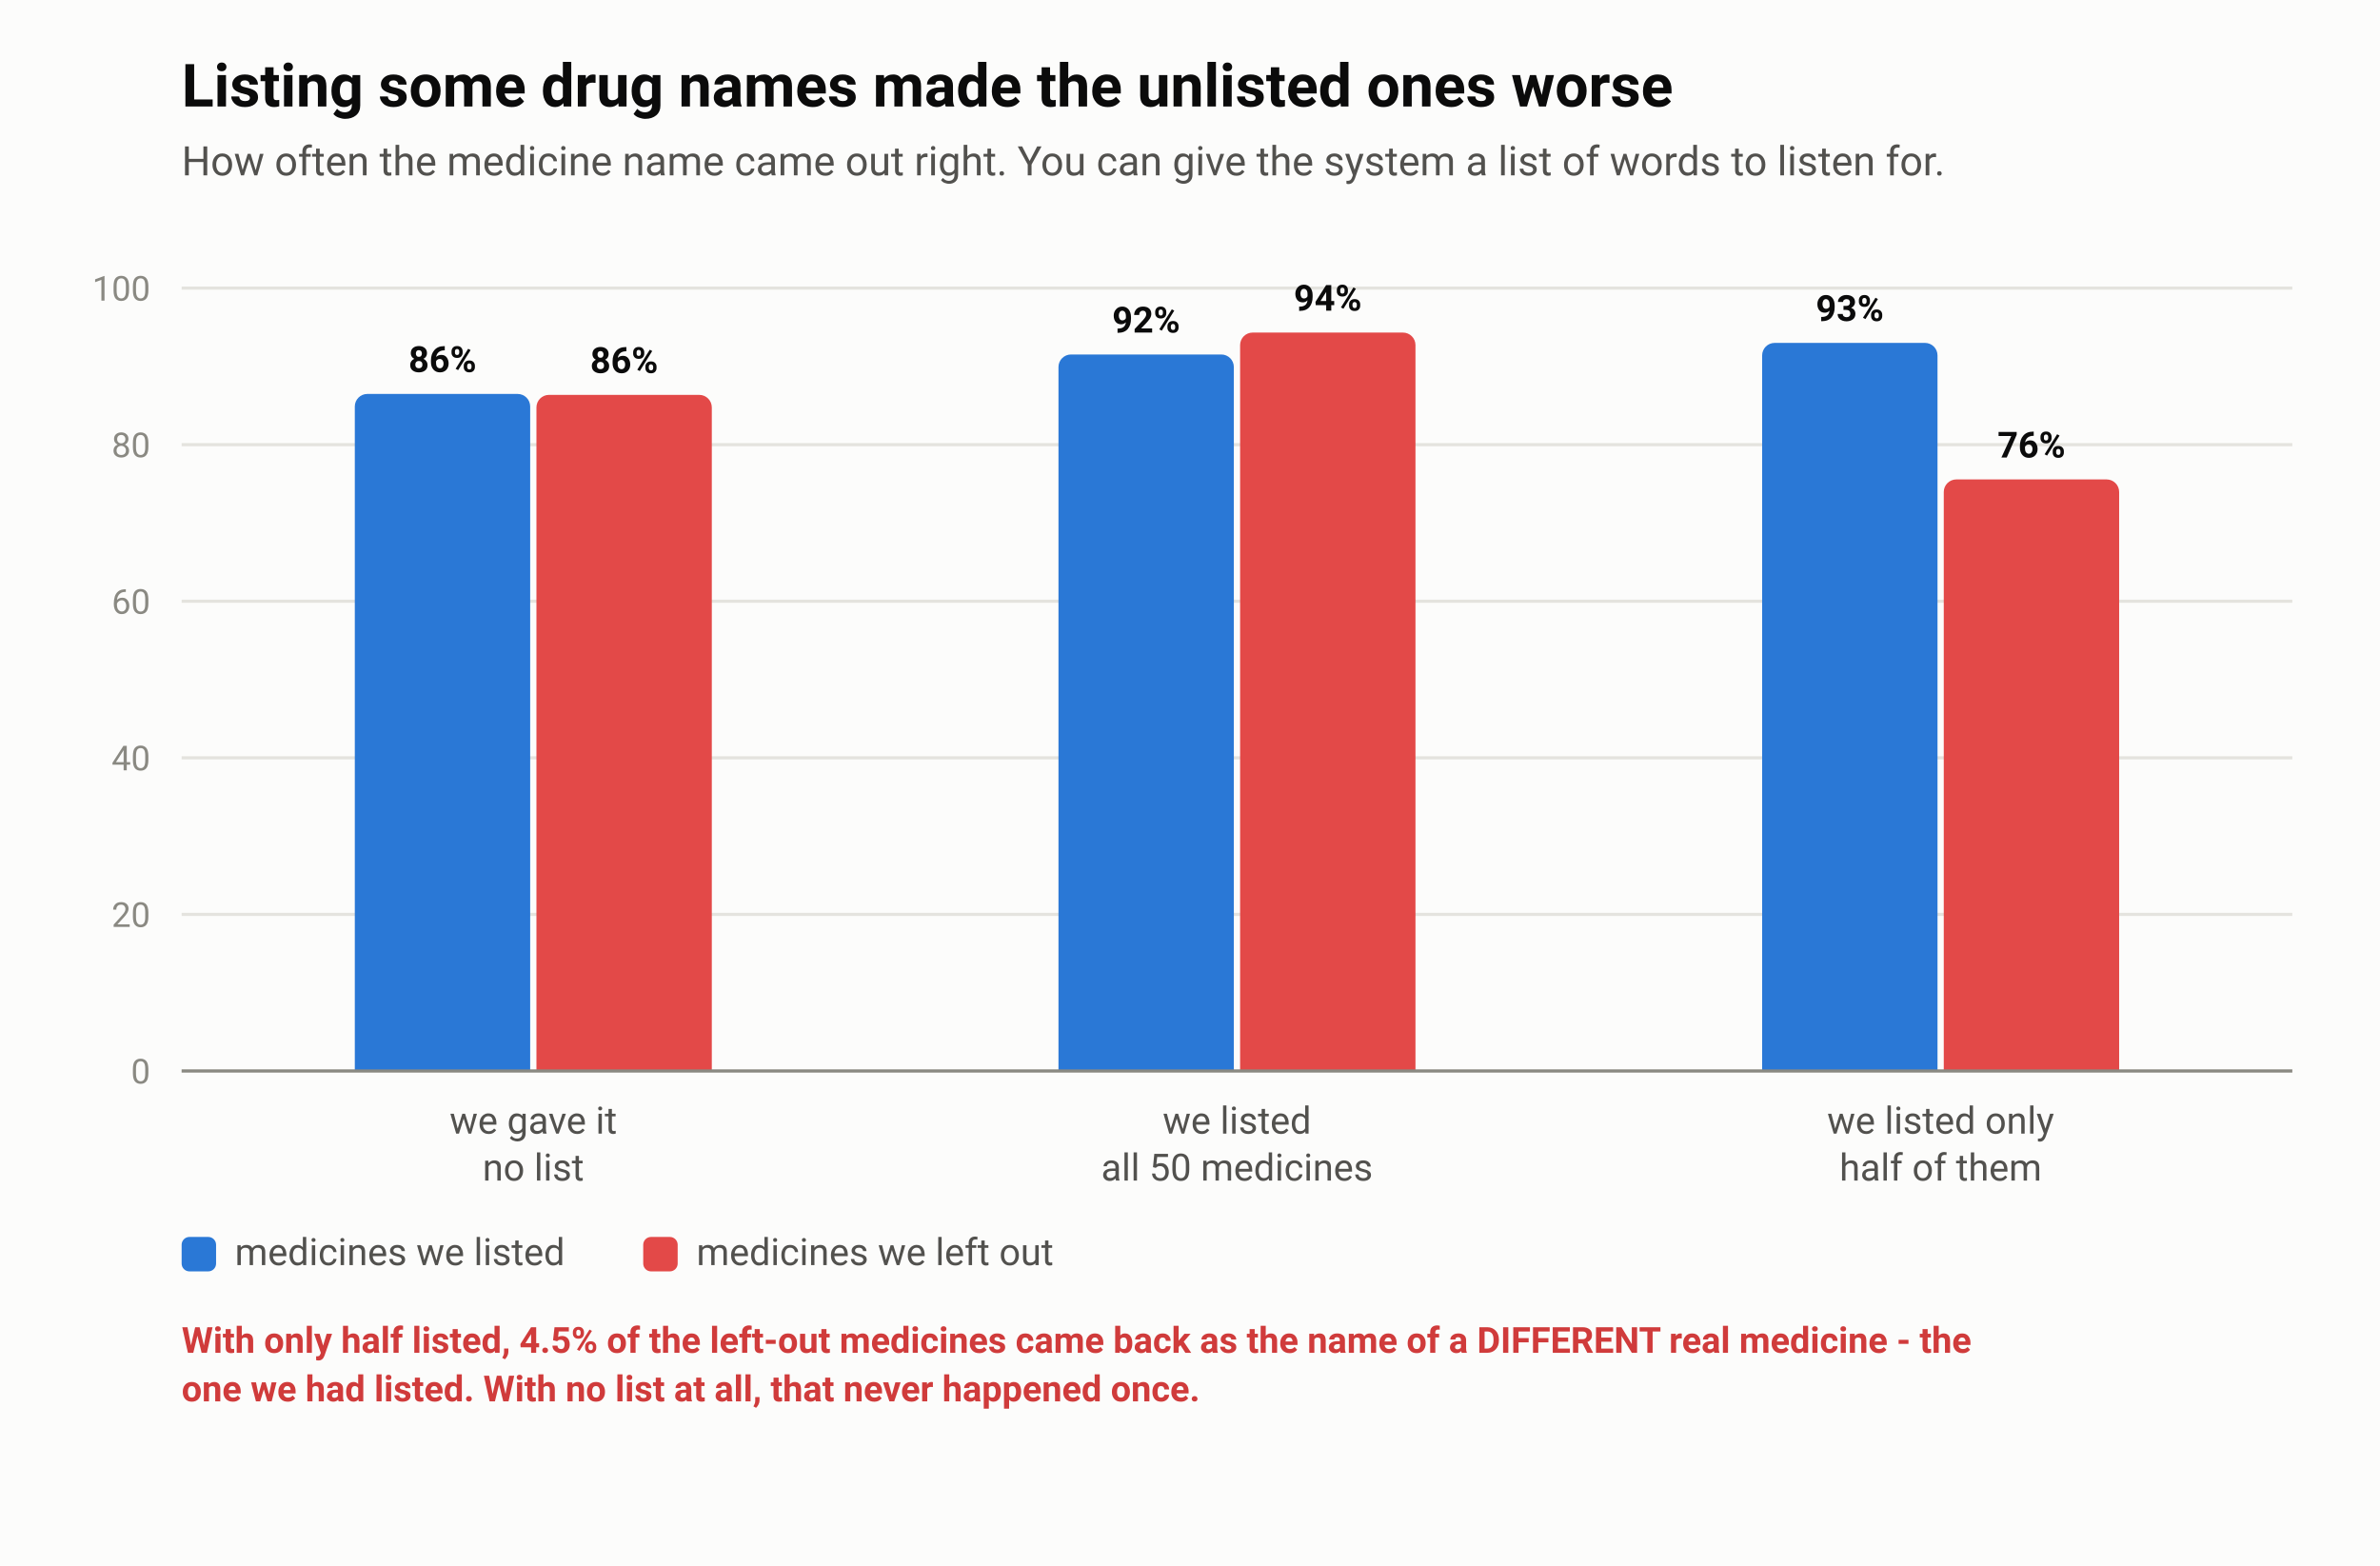
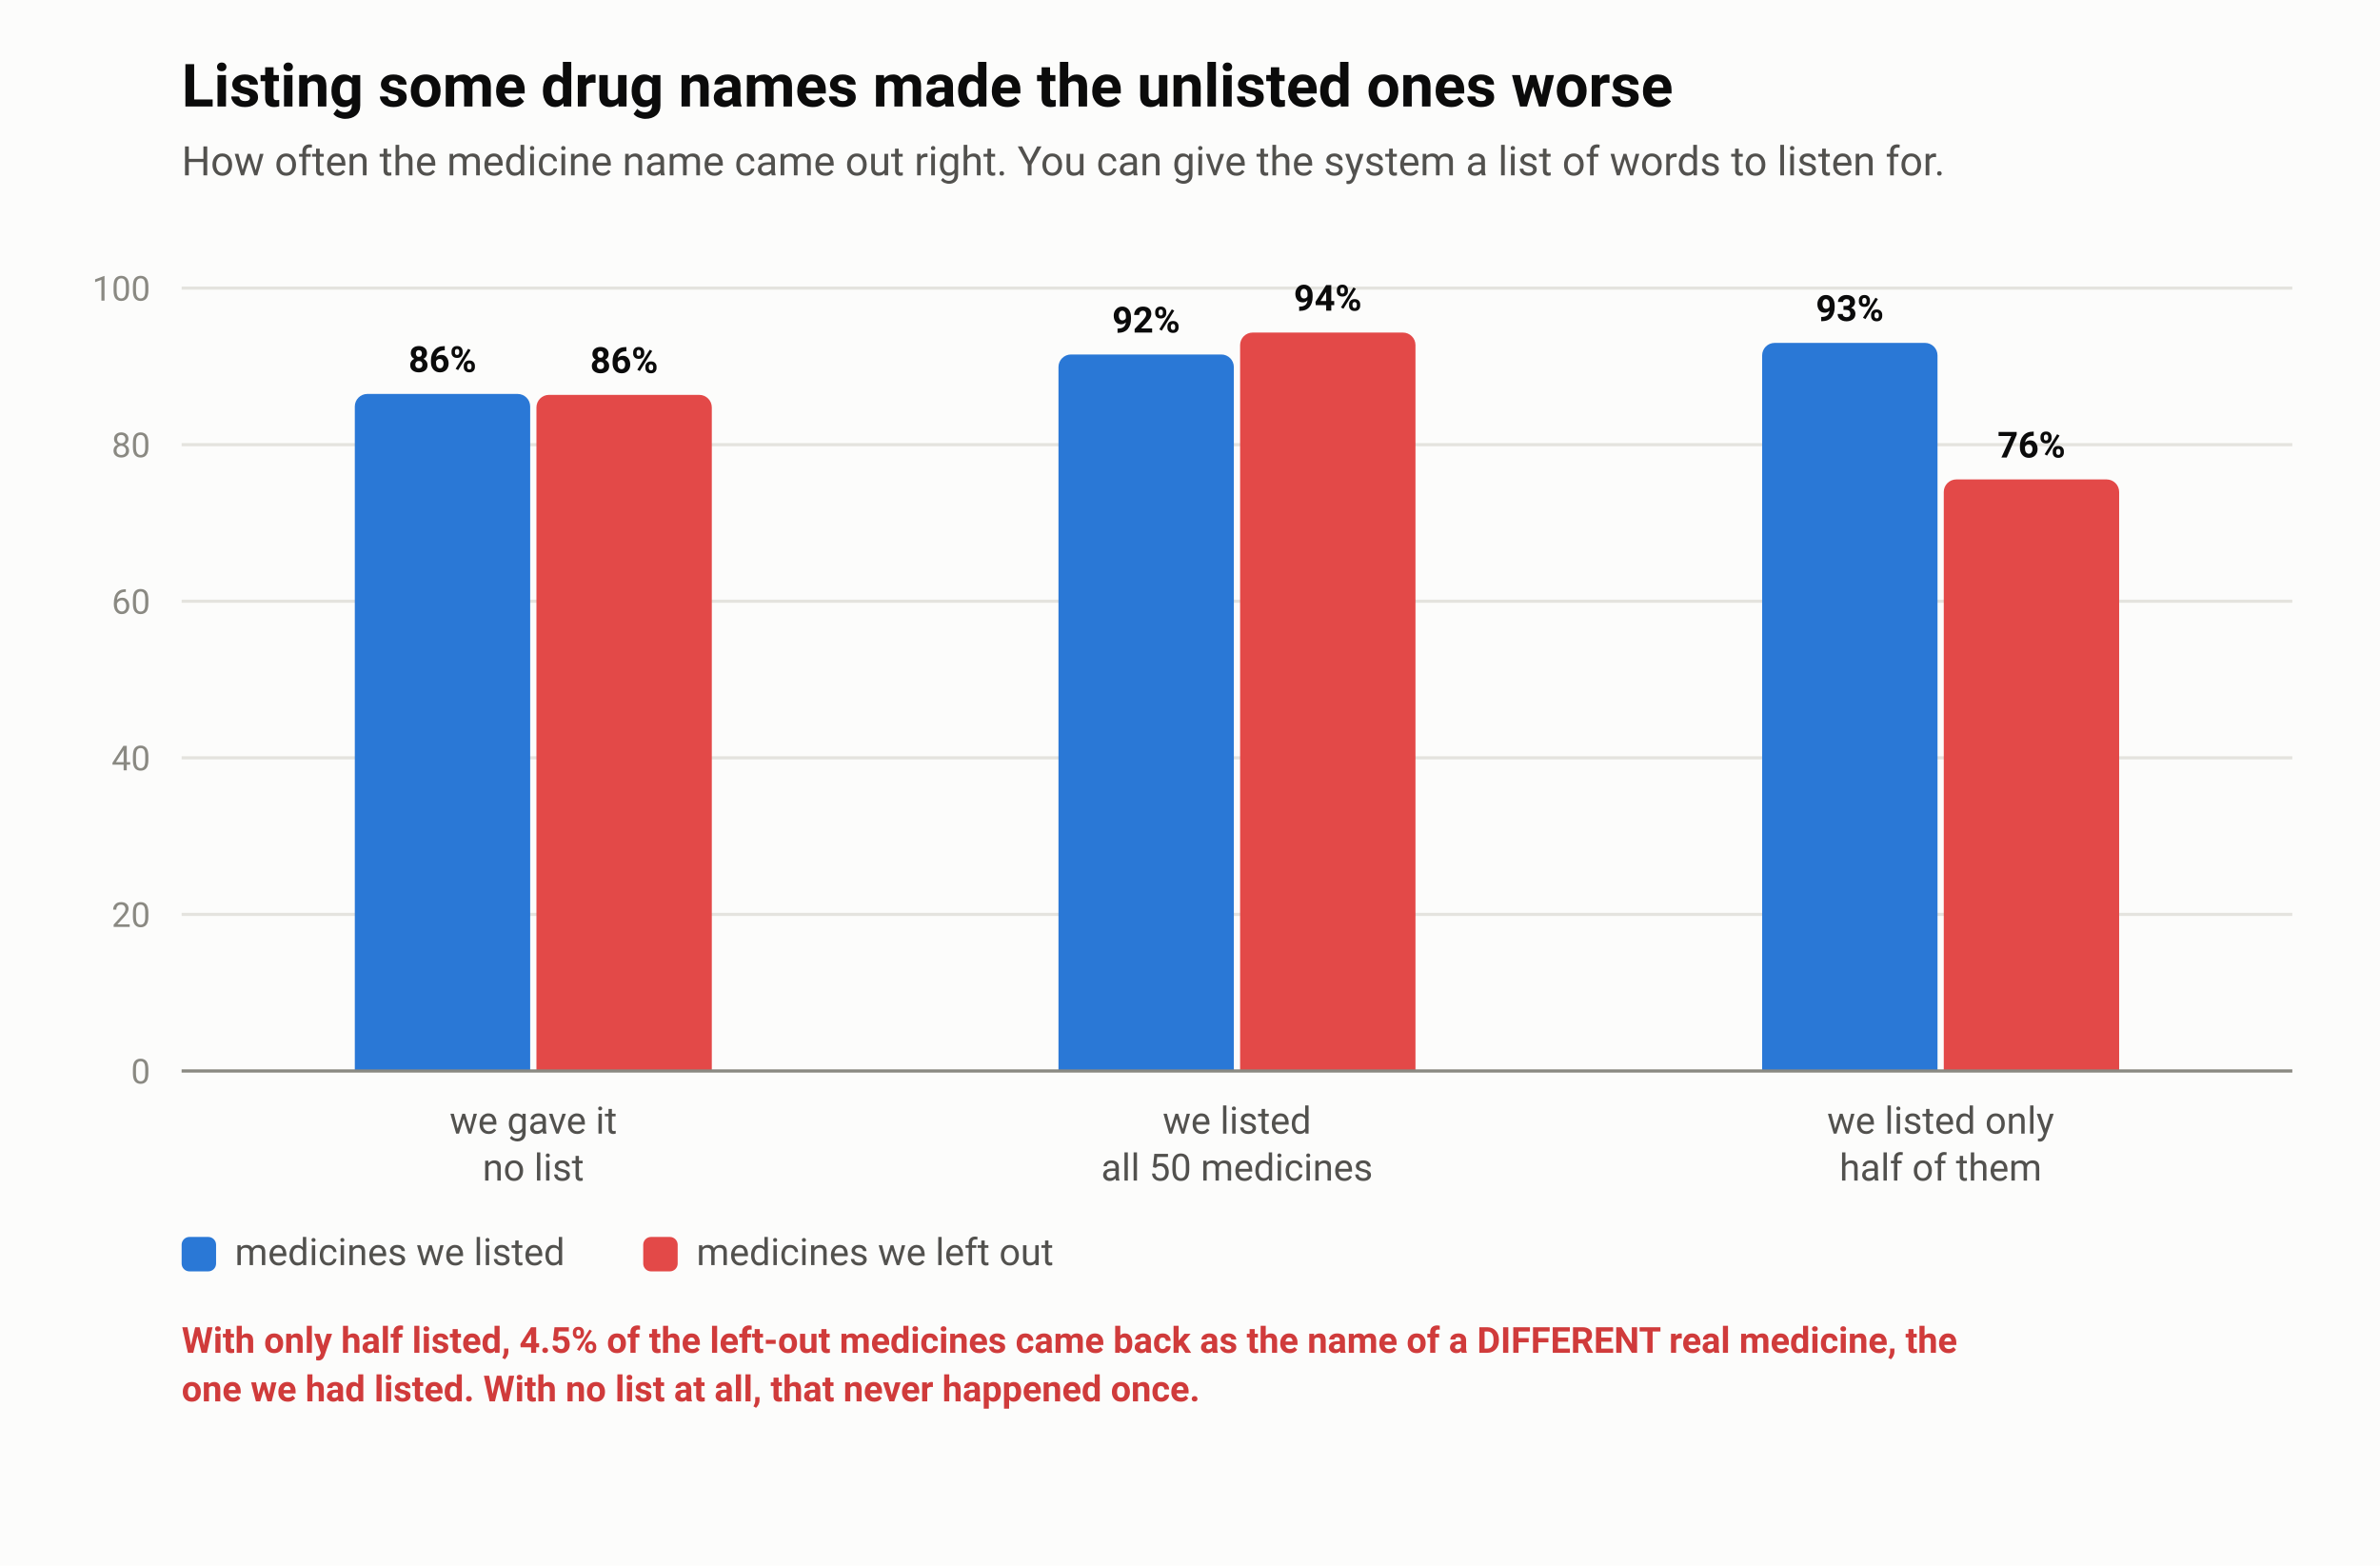
<svg xmlns="http://www.w3.org/2000/svg" viewBox="0 0 760 500" width="760" height="500" role="img" aria-label="Listing some drug names made the unlisted ones worse. How often the medicine name came out right. You can give the system a list of words to listen for.">
  <rect width="760" height="500" fill="#fcfcfb" />
  <g font-family="-apple-system,BlinkMacSystemFont,'Segoe UI',Roboto,Helvetica,Arial,sans-serif">
    <text x="58" y="34" font-size="19" font-weight="650" fill="#0b0b0b">Listing some drug names made the unlisted ones worse</text>
    <text x="58" y="56" font-size="13" fill="#52514e">How often the medicine name came out right. You can give the system a list of words to listen for.</text>
    <line x1="58" y1="342.0" x2="732" y2="342.0" stroke="#e4e3de" stroke-width="1" />
    <text x="48" y="346.0" font-size="11" text-anchor="end" fill="#8a8982">0</text>
    <line x1="58" y1="292.0" x2="732" y2="292.0" stroke="#e4e3de" stroke-width="1" />
    <text x="48" y="296.0" font-size="11" text-anchor="end" fill="#8a8982">20</text>
    <line x1="58" y1="242.0" x2="732" y2="242.0" stroke="#e4e3de" stroke-width="1" />
    <text x="48" y="246.0" font-size="11" text-anchor="end" fill="#8a8982">40</text>
    <line x1="58" y1="192.0" x2="732" y2="192.0" stroke="#e4e3de" stroke-width="1" />
    <text x="48" y="196.0" font-size="11" text-anchor="end" fill="#8a8982">60</text>
    <line x1="58" y1="142.0" x2="732" y2="142.0" stroke="#e4e3de" stroke-width="1" />
    <text x="48" y="146.0" font-size="11" text-anchor="end" fill="#8a8982">80</text>
    <line x1="58" y1="92.0" x2="732" y2="92.0" stroke="#e4e3de" stroke-width="1" />
    <text x="48" y="96.0" font-size="11" text-anchor="end" fill="#8a8982">100</text>
    <path d="M113.3,342.0 V129.8 a4,4 0 0 1 4,-4 h48.0 a4,4 0 0 1 4,4 V342.0 Z" fill="#2a78d6" />
    <text x="141.3" y="118.8" font-size="11.5" font-weight="600" text-anchor="middle" fill="#0b0b0b">86%</text>
    <path d="M171.3,342.0 V130.1 a4,4 0 0 1 4,-4 h48.0 a4,4 0 0 1 4,4 V342.0 Z" fill="#e34948" />
    <text x="199.3" y="119.1" font-size="11.5" font-weight="600" text-anchor="middle" fill="#0b0b0b">86%</text>
    <text x="170.3" y="362.0" font-size="12" text-anchor="middle" fill="#52514e">we gave it</text>
    <text x="170.3" y="377.0" font-size="12" text-anchor="middle" fill="#52514e">no list</text>
    <path d="M338.0,342.0 V117.2 a4,4 0 0 1 4,-4 h48.0 a4,4 0 0 1 4,4 V342.0 Z" fill="#2a78d6" />
    <text x="366.0" y="106.2" font-size="11.5" font-weight="600" text-anchor="middle" fill="#0b0b0b">92%</text>
    <path d="M396.0,342.0 V110.2 a4,4 0 0 1 4,-4 h48.0 a4,4 0 0 1 4,4 V342.0 Z" fill="#e34948" />
    <text x="424.0" y="99.2" font-size="11.5" font-weight="600" text-anchor="middle" fill="#0b0b0b">94%</text>
    <text x="395.0" y="362.0" font-size="12" text-anchor="middle" fill="#52514e">we listed</text>
    <text x="395.0" y="377.0" font-size="12" text-anchor="middle" fill="#52514e">all 50 medicines</text>
    <path d="M562.7,342.0 V113.5 a4,4 0 0 1 4,-4 h48.0 a4,4 0 0 1 4,4 V342.0 Z" fill="#2a78d6" />
    <text x="590.7" y="102.5" font-size="11.5" font-weight="600" text-anchor="middle" fill="#0b0b0b">93%</text>
    <path d="M620.7,342.0 V157.1 a4,4 0 0 1 4,-4 h48.0 a4,4 0 0 1 4,4 V342.0 Z" fill="#e34948" />
    <text x="648.7" y="146.1" font-size="11.5" font-weight="600" text-anchor="middle" fill="#0b0b0b">76%</text>
    <text x="619.7" y="362.0" font-size="12" text-anchor="middle" fill="#52514e">we listed only</text>
    <text x="619.7" y="377.0" font-size="12" text-anchor="middle" fill="#52514e">half of them</text>
    <line x1="58" y1="342" x2="732" y2="342" stroke="#8a8982" stroke-width="1" />
    <rect x="58" y="395" width="11" height="11" rx="2.5" fill="#2a78d6" />
    <text x="75" y="404" font-size="12" fill="#52514e">medicines we listed</text>
    <rect x="205.4" y="395" width="11" height="11" rx="2.5" fill="#e34948" />
    <text x="222.4" y="404" font-size="12" fill="#52514e">medicines we left out</text>
-     <text x="58" y="432.0" font-size="11.5" fill="#d03b3b" font-weight="600">With only half listed, 4.5% of the left-out medicines came back as the name of a DIFFERENT real medicine - the</text>
+     <text x="58" y="432.0" font-size="11.5" fill="#d03b3b" font-weight="600">With only half listed, 4.5% of the left-out medicines came back as the name of a DIFFERENT real medicine, the</text>
    <text x="58" y="447.5" font-size="11.5" fill="#d03b3b" font-weight="600">one we had listed. With no list at all, that never happened once.</text>
  </g>
</svg>
